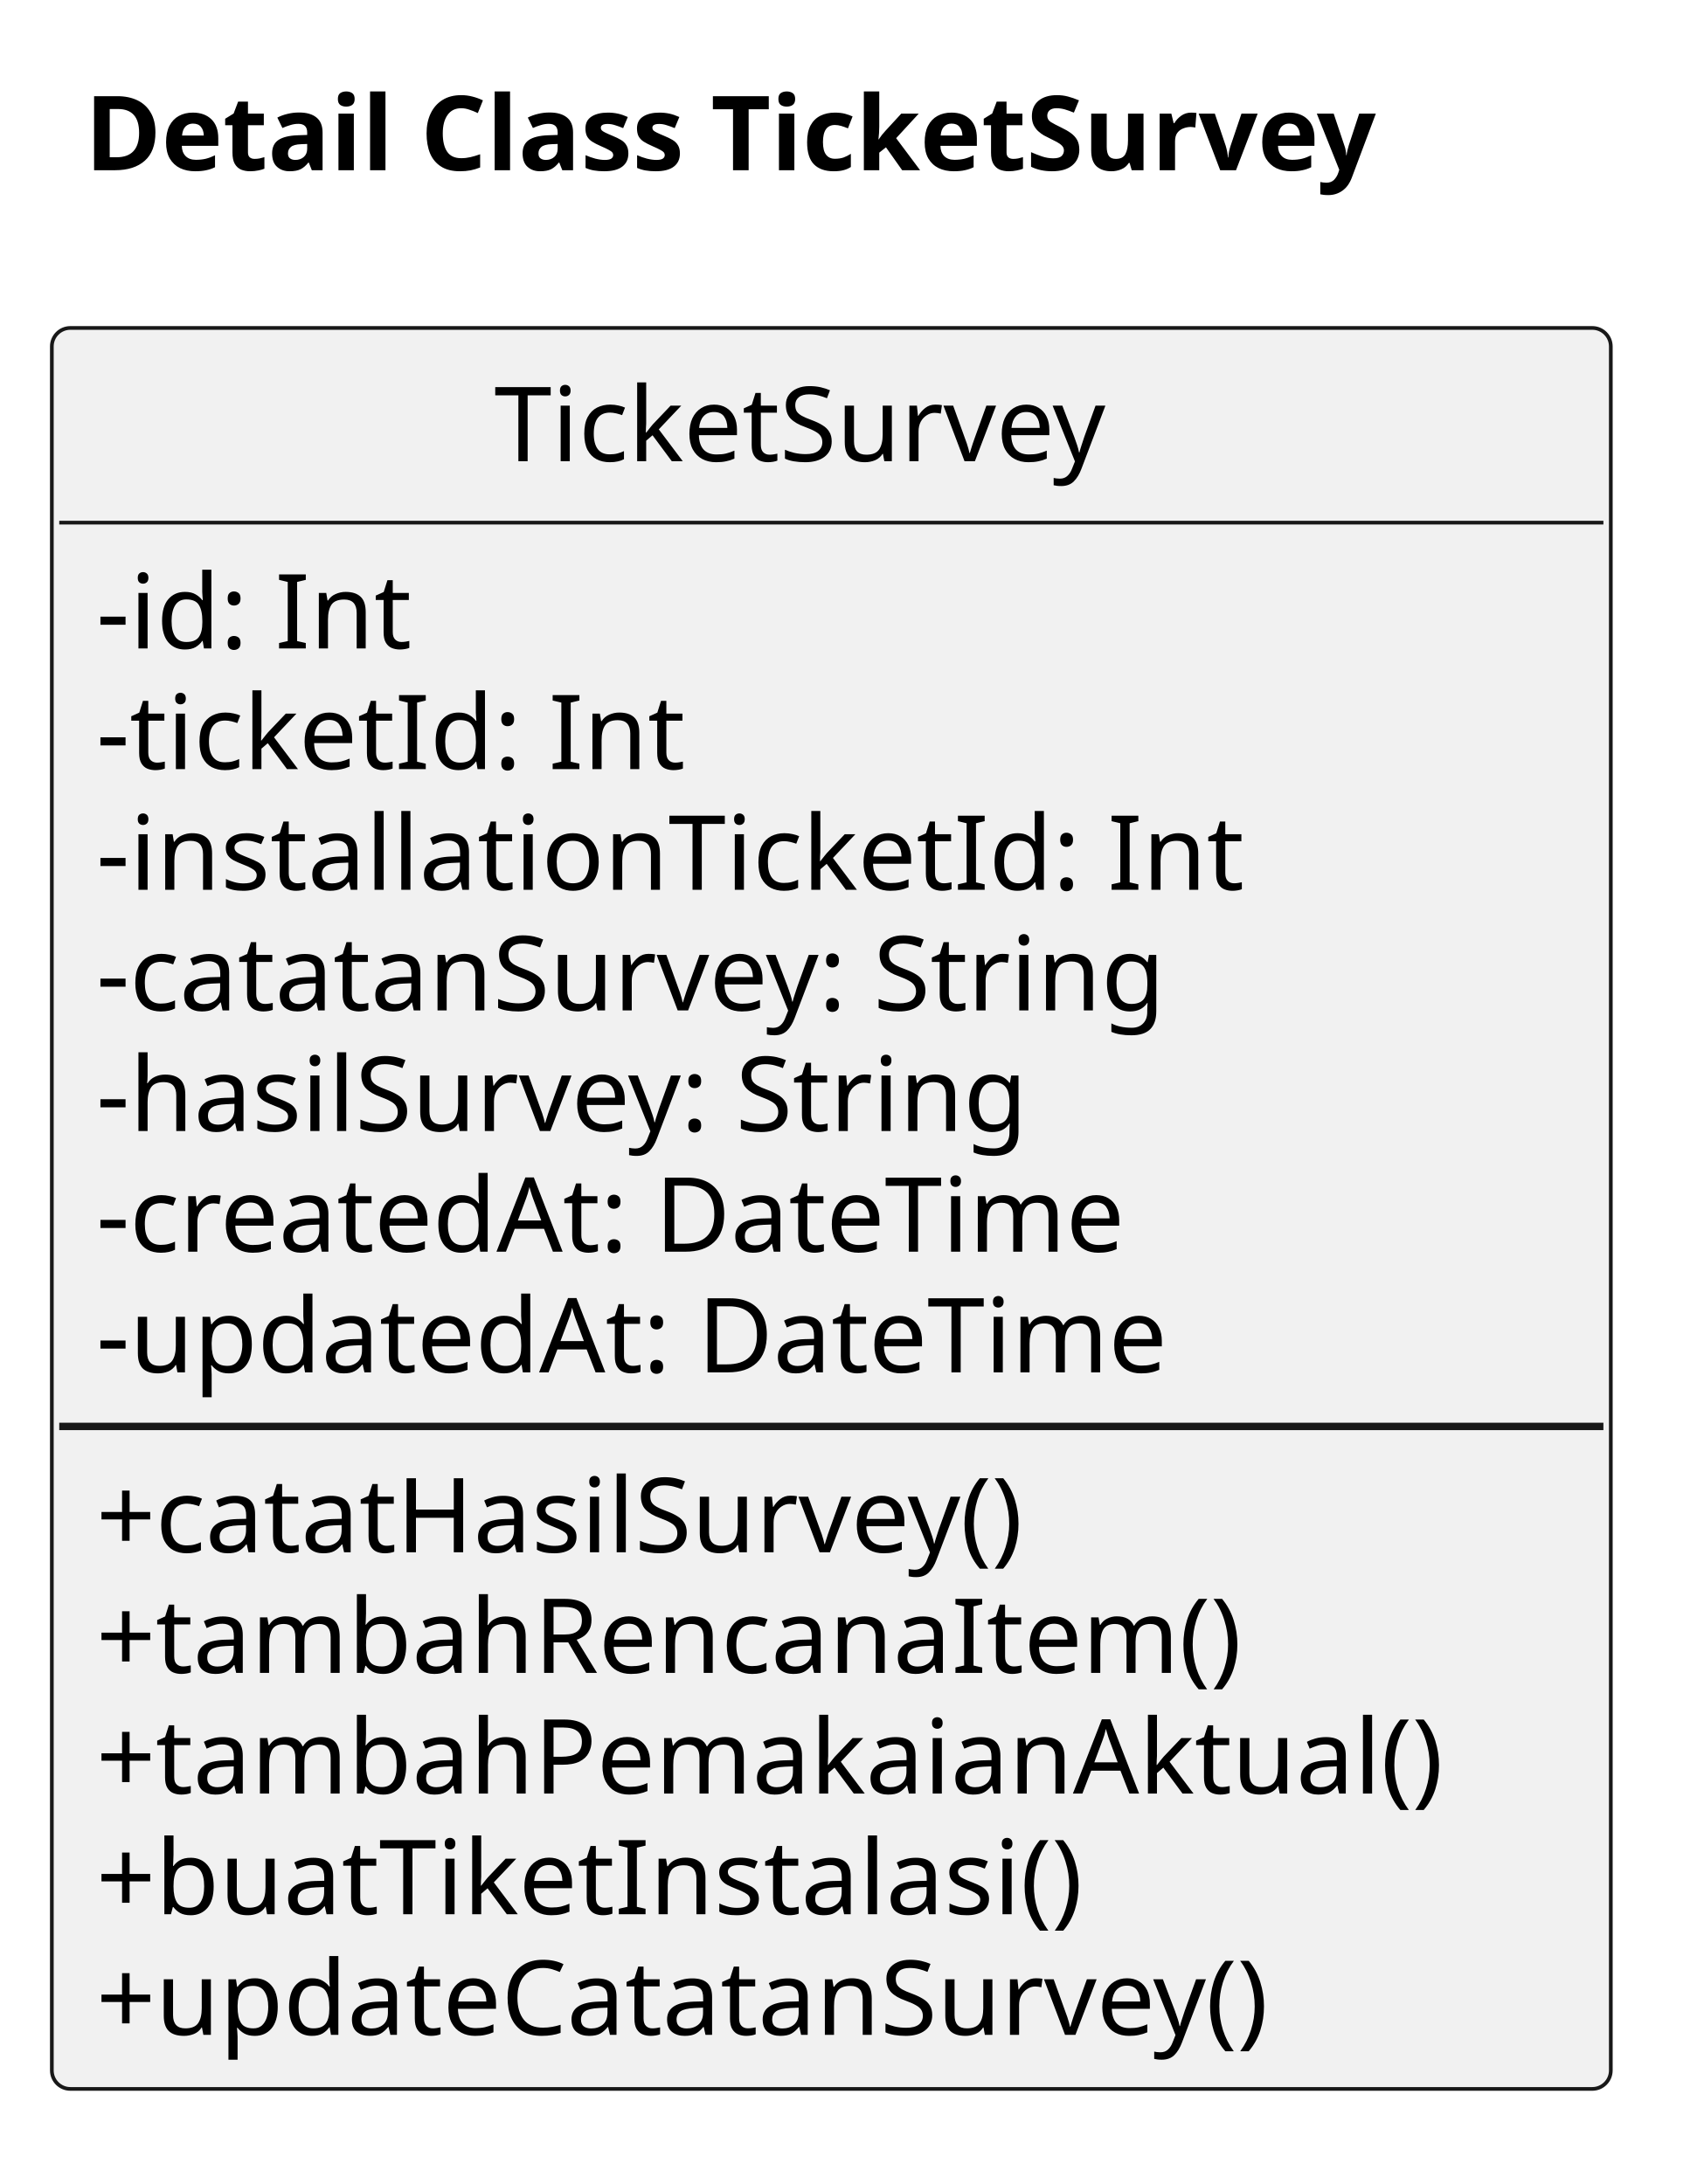
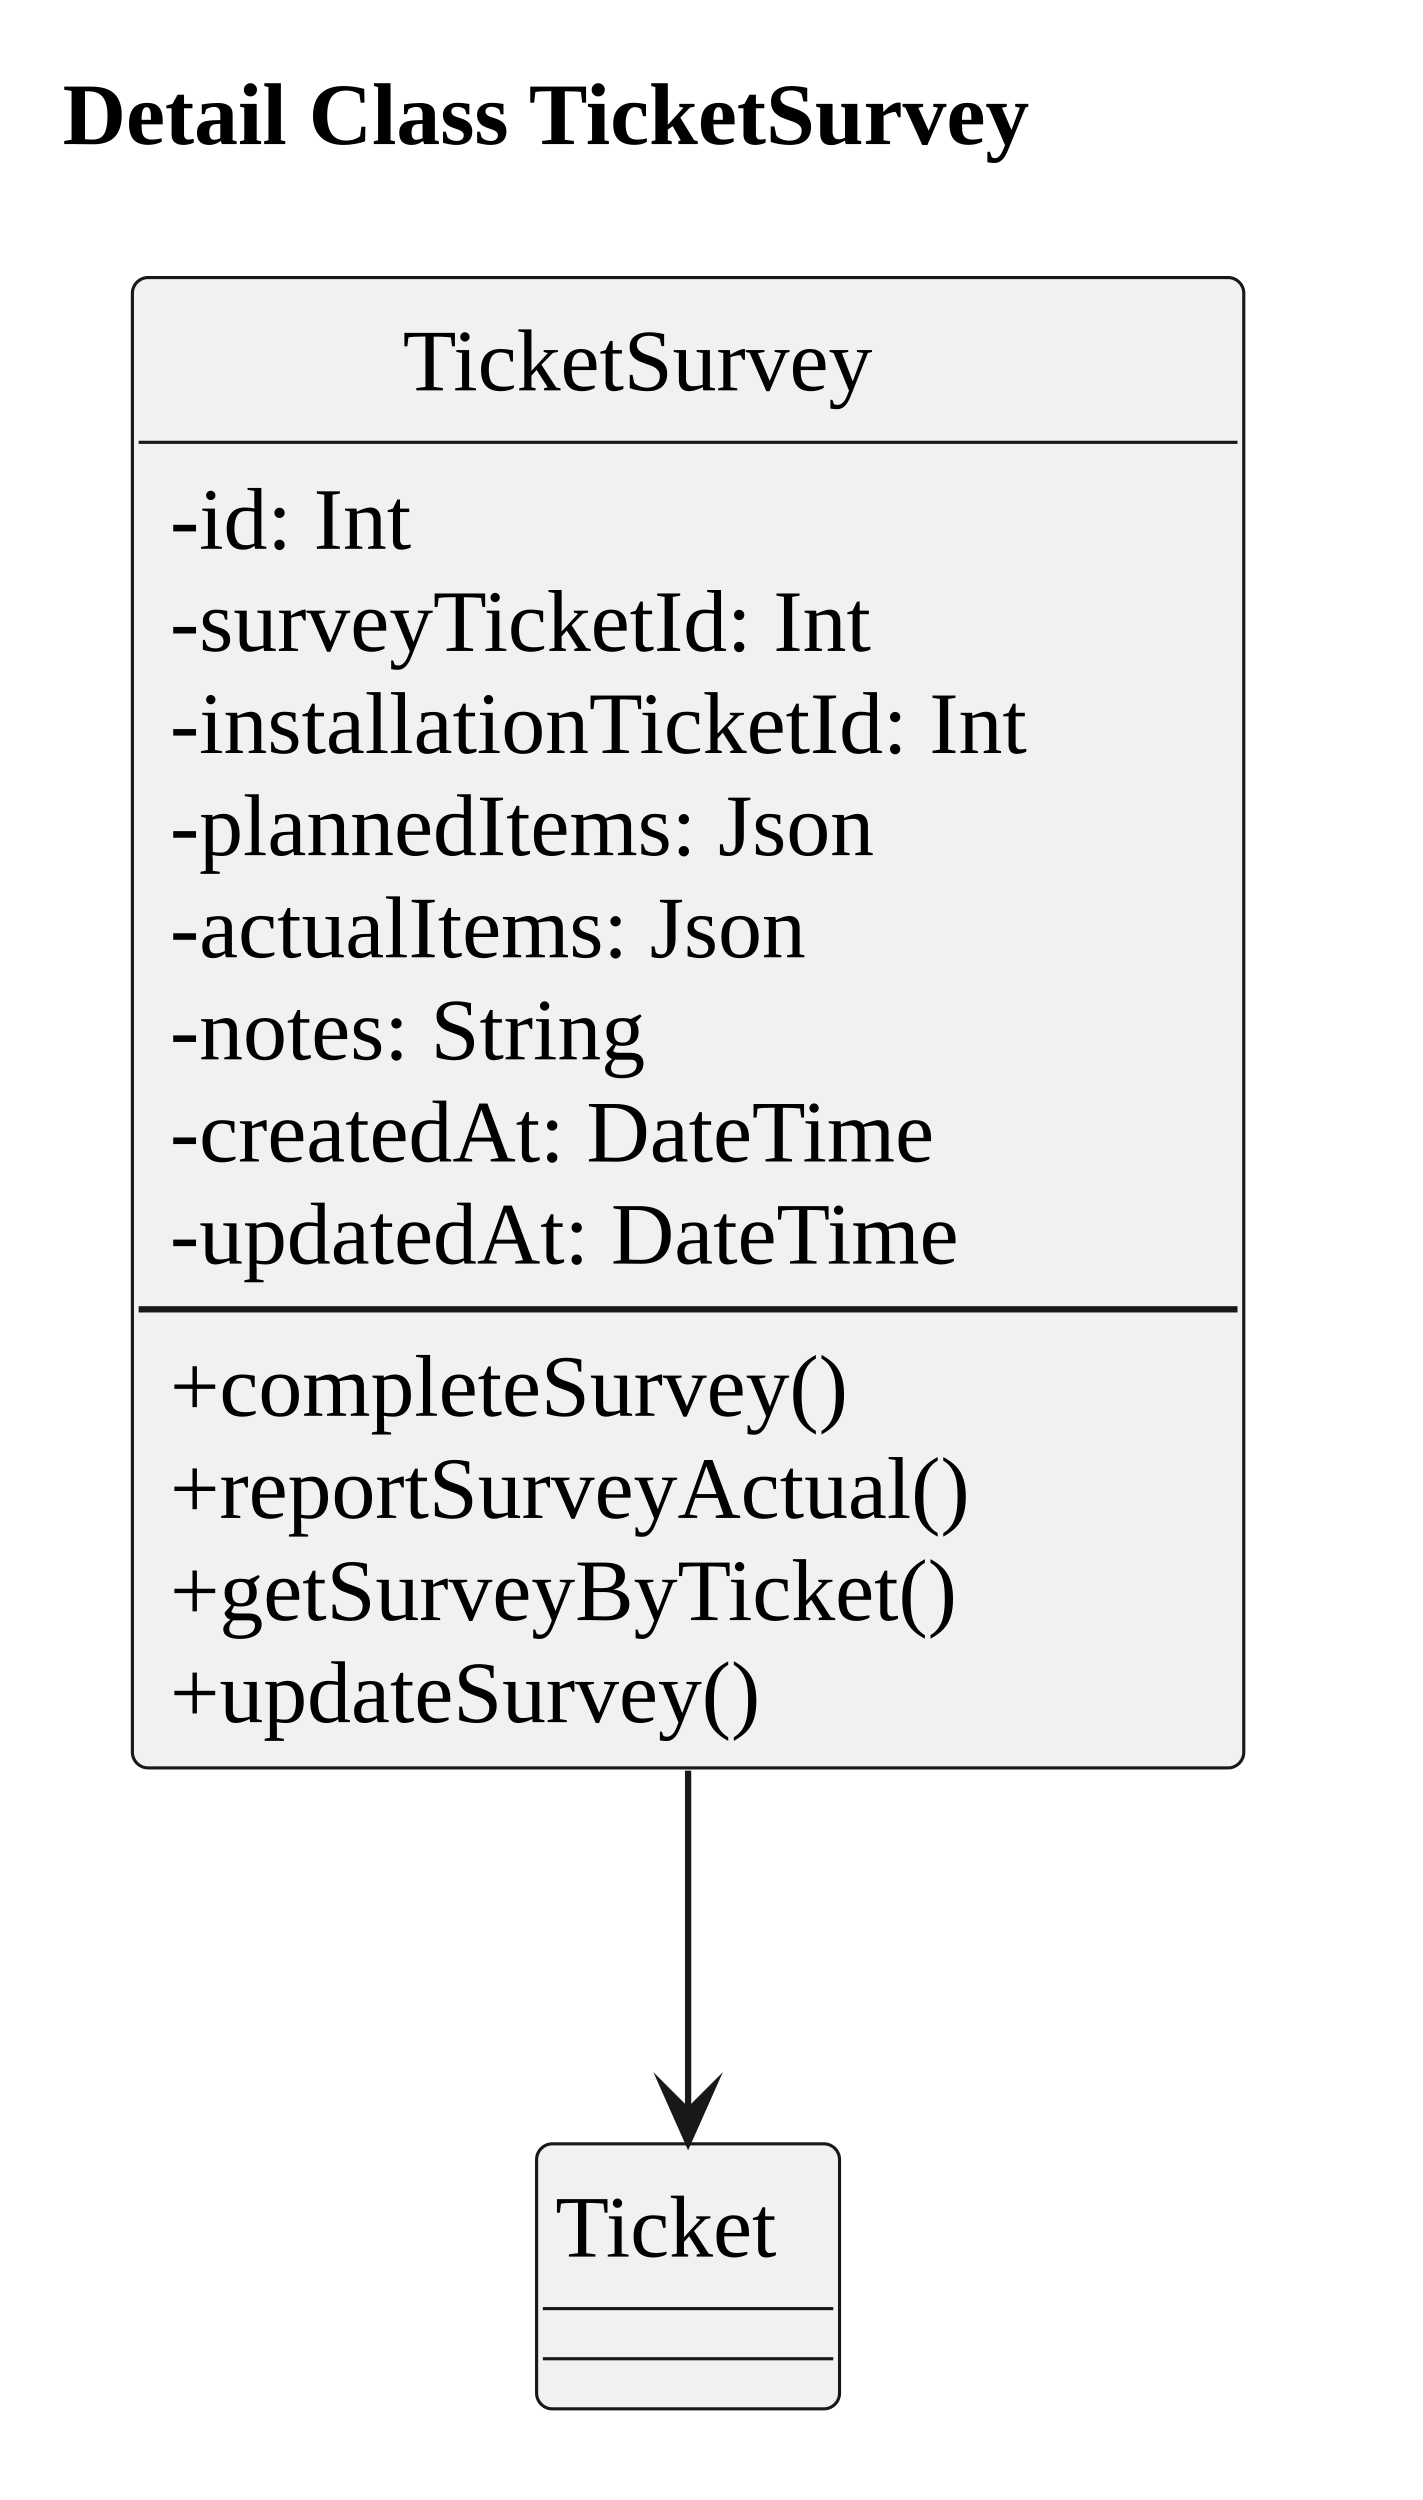
- <svg xmlns="http://www.w3.org/2000/svg" contentStyleType="text/css" data-diagram-type="CLASS" height="295px" preserveAspectRatio="none" style="width:230px;height:295px;background:#FFFFFF;" version="1.1" viewBox="0 0 230 295" width="230px" zoomAndPan="magnify">
+ <svg xmlns="http://www.w3.org/2000/svg" version="1.1" data-diagram-type="CLASS" style="width:227px;height:399px;background:#FFFFFF;" width="227px" height="399px" viewBox="0 0 227 399" zoomAndPan="magnify" preserveAspectRatio="none" contentStyleType="text/css">
  <defs />
  <g>
    <g class="title" data-source-line="1">
-       <text fill="#000000" font-family="sans-serif" font-size="14" font-weight="700" lengthAdjust="spacing" textLength="200.635" x="11.44" y="22.995">Detail Class TicketSurvey</text>
+       <text x="10" y="22.995" fill="#000000" font-size="14" lengthAdjust="spacing" textLength="200.635" font-weight="700" font-family="'Times New Roman'">Detail Class TicketSurvey</text>
    </g>
-     <g class="entity" data-qualified-name="TicketSurvey" data-source-line="6" id="ent0002">
-       <rect fill="#F1F1F1" height="237.859" rx="2.5" ry="2.5" style="stroke:#181818;stroke-width:0.5;" width="210.516" x="7" y="44.297" />
-       <text fill="#000000" font-family="sans-serif" font-size="14" lengthAdjust="spacing" textLength="91.048" x="66.734" y="62.292">TicketSurvey</text>
-       <line style="stroke:#181818;stroke-width:0.5;" x1="8" x2="216.516" y1="70.594" y2="70.594" />
-       <text fill="#000000" font-family="sans-serif" font-size="14" lengthAdjust="spacing" textLength="45.486" x="13" y="87.589">-id: Int</text>
-       <text fill="#000000" font-family="sans-serif" font-size="14" lengthAdjust="spacing" textLength="85.012" x="13" y="103.886">-ticketId: Int</text>
-       <text fill="#000000" font-family="sans-serif" font-size="14" lengthAdjust="spacing" textLength="165.375" x="13" y="120.183">-installationTicketId: Int</text>
-       <text fill="#000000" font-family="sans-serif" font-size="14" lengthAdjust="spacing" textLength="157.985" x="13" y="136.48">-catatanSurvey: String</text>
-       <text fill="#000000" font-family="sans-serif" font-size="14" lengthAdjust="spacing" textLength="137.225" x="13" y="152.776">-hasilSurvey: String</text>
-       <text fill="#000000" font-family="sans-serif" font-size="14" lengthAdjust="spacing" textLength="151.074" x="13" y="169.073">-createdAt: DateTime</text>
-       <text fill="#000000" font-family="sans-serif" font-size="14" lengthAdjust="spacing" textLength="155.654" x="13" y="185.37">-updatedAt: DateTime</text>
-       <line style="stroke:#181818;stroke-width:1;" x1="8" x2="216.516" y1="192.672" y2="192.672" />
-       <text fill="#000000" font-family="sans-serif" font-size="14" lengthAdjust="spacing" textLength="141.367" x="13" y="209.667">+catatHasilSurvey()</text>
-       <text fill="#000000" font-family="sans-serif" font-size="14" lengthAdjust="spacing" textLength="169.511" x="13" y="225.964">+tambahRencanaItem()</text>
-       <text fill="#000000" font-family="sans-serif" font-size="14" lengthAdjust="spacing" textLength="198.516" x="13" y="242.261">+tambahPemakaianAktual()</text>
-       <text fill="#000000" font-family="sans-serif" font-size="14" lengthAdjust="spacing" textLength="147.15" x="13" y="258.558">+buatTiketInstalasi()</text>
-       <text fill="#000000" font-family="sans-serif" font-size="14" lengthAdjust="spacing" textLength="176.046" x="13" y="274.854">+updateCatatanSurvey()</text>
+     <g class="entity" data-qualified-name="TicketSurvey" id="ent0001" data-source-line="8">
+       <rect x="21.13" y="44.297" width="177.375" height="237.859" fill="#F1F1F1" style="stroke:#181818;stroke-width:0.5;" rx="2.5" ry="2.5" />
+       <text x="64.293" y="62.292" fill="#000000" font-size="14" lengthAdjust="spacing" textLength="91.048" font-family="'Times New Roman'">TicketSurvey</text>
+       <line x1="22.13" y1="70.594" x2="197.505" y2="70.594" style="stroke:#181818;stroke-width:0.5;" />
+       <text x="27.13" y="87.589" fill="#000000" font-size="14" lengthAdjust="spacing" textLength="45.486" font-family="'Times New Roman'">-id: Int</text>
+       <text x="27.13" y="103.886" fill="#000000" font-size="14" lengthAdjust="spacing" textLength="135.181" font-family="'Times New Roman'">-surveyTicketId: Int</text>
+       <text x="27.13" y="120.183" fill="#000000" font-size="14" lengthAdjust="spacing" textLength="165.375" font-family="'Times New Roman'">-installationTicketId: Int</text>
+       <text x="27.13" y="136.48" fill="#000000" font-size="14" lengthAdjust="spacing" textLength="138.845" font-family="'Times New Roman'">-plannedItems: Json</text>
+       <text x="27.13" y="152.776" fill="#000000" font-size="14" lengthAdjust="spacing" textLength="125.351" font-family="'Times New Roman'">-actualItems: Json</text>
+       <text x="27.13" y="169.073" fill="#000000" font-size="14" lengthAdjust="spacing" textLength="94.835" font-family="'Times New Roman'">-notes: String</text>
+       <text x="27.13" y="185.37" fill="#000000" font-size="14" lengthAdjust="spacing" textLength="151.074" font-family="'Times New Roman'">-createdAt: DateTime</text>
+       <text x="27.13" y="201.667" fill="#000000" font-size="14" lengthAdjust="spacing" textLength="155.654" font-family="'Times New Roman'">-updatedAt: DateTime</text>
+       <line x1="22.13" y1="208.969" x2="197.505" y2="208.969" style="stroke:#181818;stroke-width:1;" />
+       <text x="27.13" y="225.964" fill="#000000" font-size="14" lengthAdjust="spacing" textLength="136.746" font-family="'Times New Roman'">+completeSurvey()</text>
+       <text x="27.13" y="242.261" fill="#000000" font-size="14" lengthAdjust="spacing" textLength="158.525" font-family="'Times New Roman'">+reportSurveyActual()</text>
+       <text x="27.13" y="258.558" fill="#000000" font-size="14" lengthAdjust="spacing" textLength="154.581" font-family="'Times New Roman'">+getSurveyByTicket()</text>
+       <text x="27.13" y="274.854" fill="#000000" font-size="14" lengthAdjust="spacing" textLength="120.682" font-family="'Times New Roman'">+updateSurvey()</text>
+     </g>
+     <g class="entity" data-qualified-name="Ticket" id="ent0002" data-source-line="24">
+       <rect x="85.64" y="342.157" width="48.349" height="42.297" fill="#F1F1F1" style="stroke:#181818;stroke-width:0.5;" rx="2.5" ry="2.5" />
+       <text x="88.64" y="360.152" fill="#000000" font-size="14" lengthAdjust="spacing" textLength="42.349" font-family="'Times New Roman'">Ticket</text>
+       <line x1="86.64" y1="368.454" x2="132.988" y2="368.454" style="stroke:#181818;stroke-width:0.5;" />
+       <line x1="86.64" y1="376.454" x2="132.988" y2="376.454" style="stroke:#181818;stroke-width:0.5;" />
+     </g>
+     <g class="link" data-entity-1="ent0001" data-entity-2="ent0002" id="lnk3" data-source-line="24" data-link-type="dependency">
+       <path d="M109.82,282.597 C109.82,305.567 109.82,322.097 109.82,336.967" style="stroke:#181818;stroke-width:1;" fill="none" id="TicketSurvey-to-Ticket" codeLine="24" />
+       <polygon points="109.82,341.967,113.82,332.967,109.82,336.967,105.82,332.967,109.82,341.967" fill="#181818" style="stroke:#181818;stroke-width:1;stroke-linejoin:miter;stroke-miterlimit:10;" />
    </g>
  </g>
</svg>
